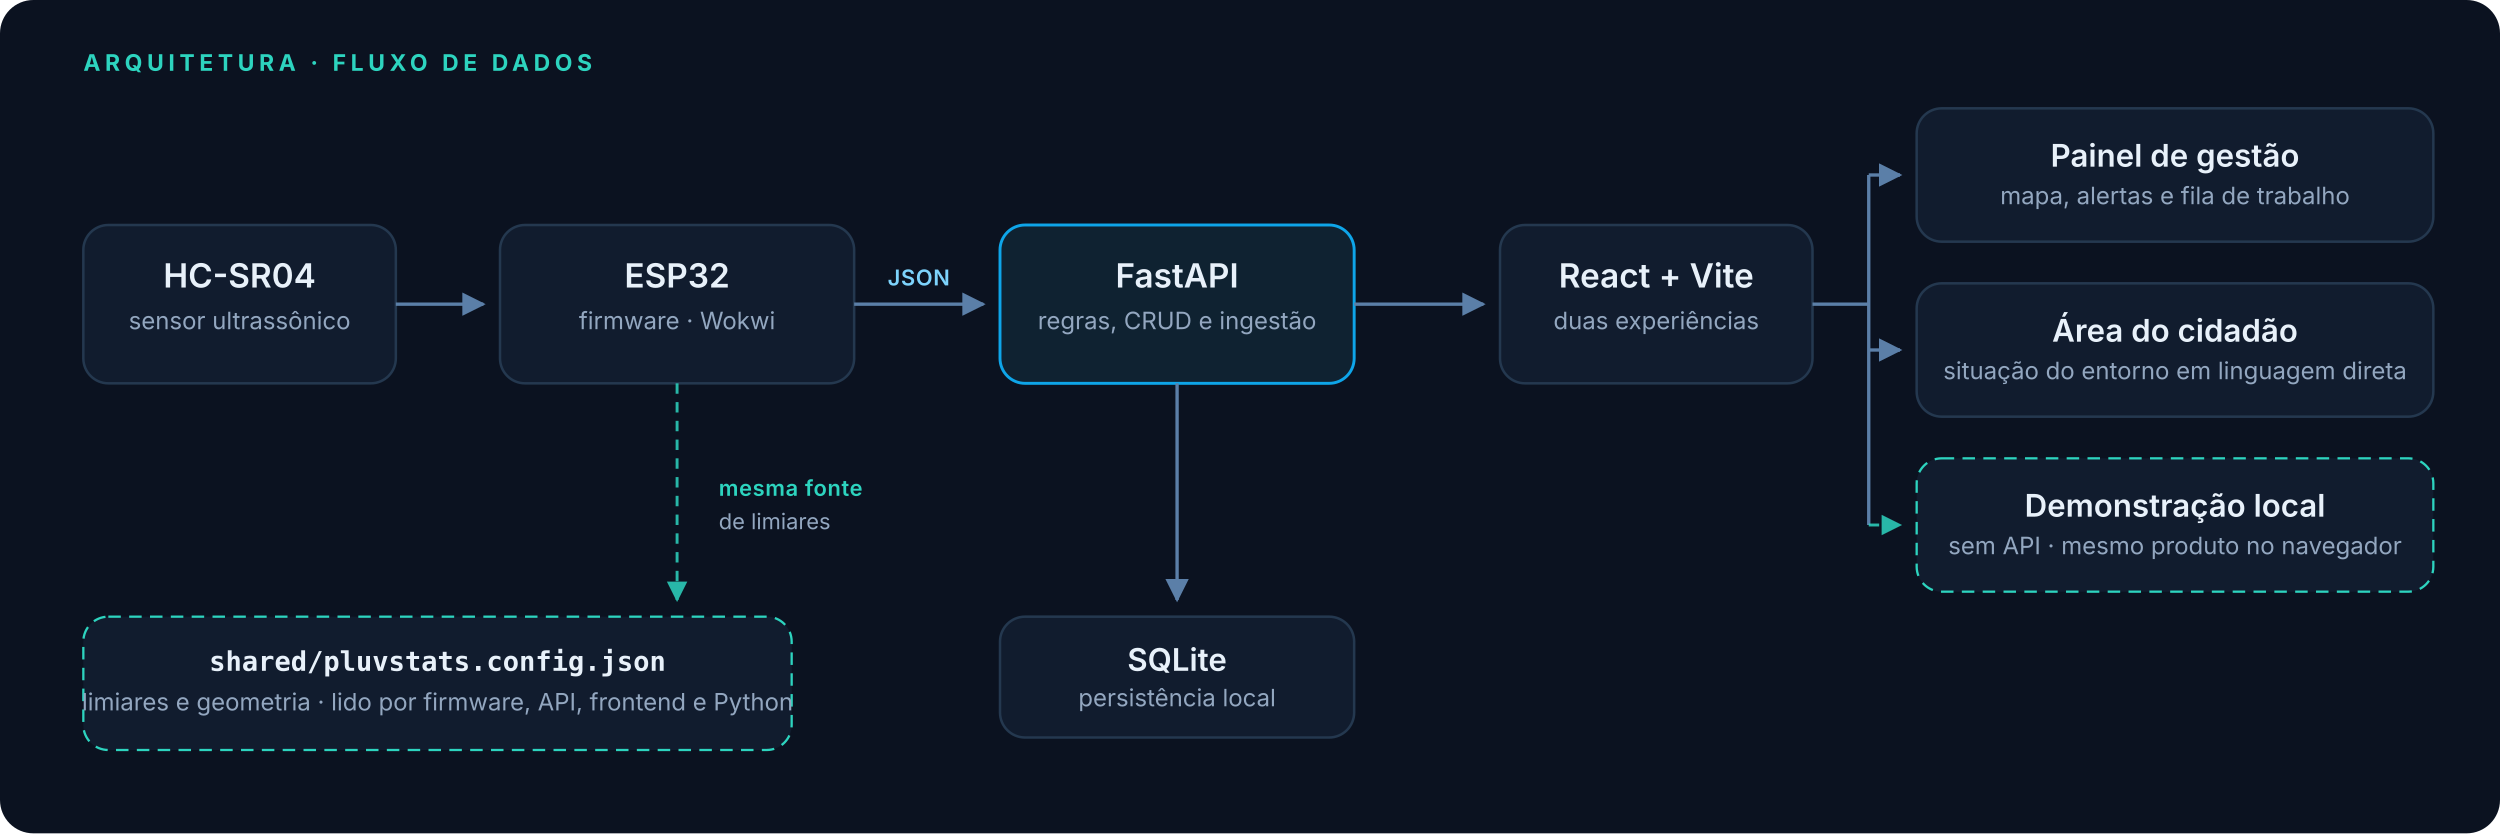
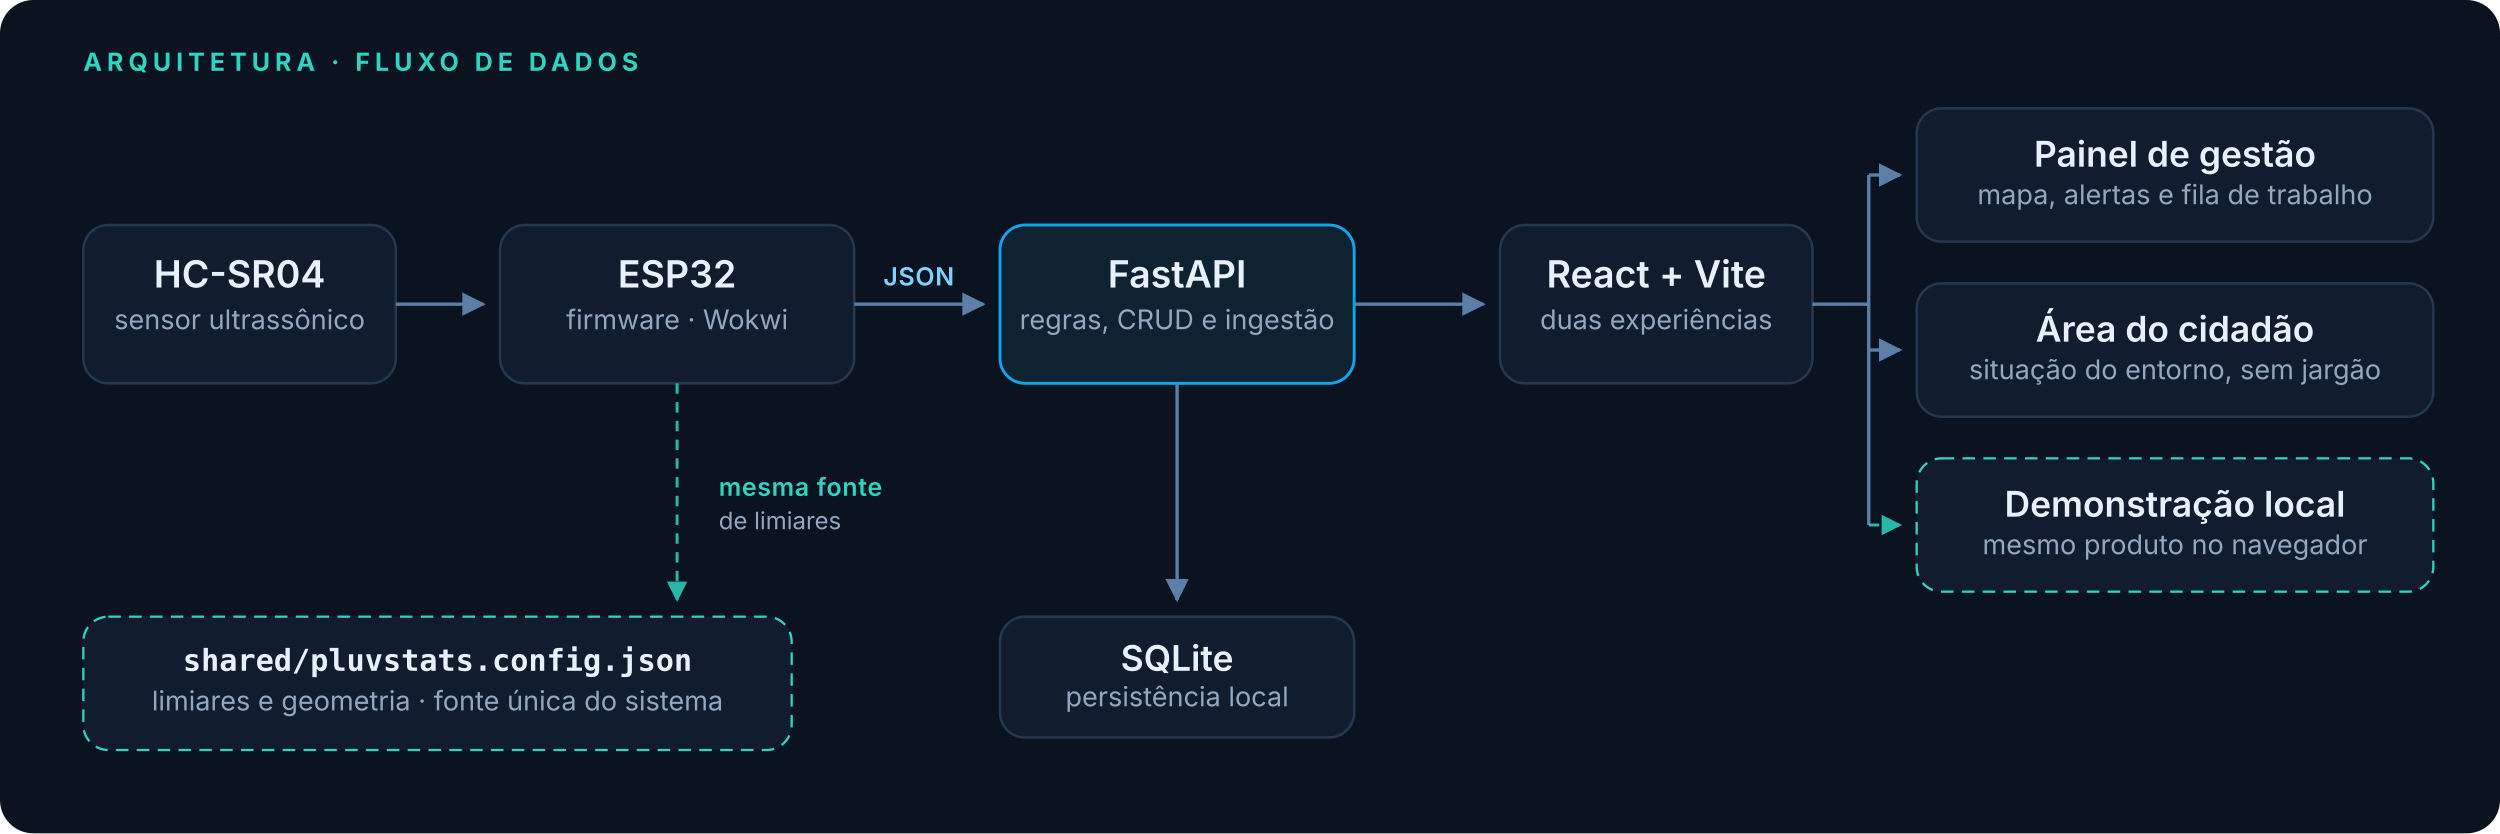
<svg xmlns="http://www.w3.org/2000/svg" width="1200" height="400" viewBox="0 0 1200 400" role="img" aria-label="Arquitetura do PLUVSTATS: sensor HC-SR04, ESP32, FastAPI, SQLite, React e as duas experiências de interface">
  <defs>
    <marker id="arrow" viewBox="0 0 10 10" refX="9" refY="5" markerWidth="7" markerHeight="7" orient="auto-start-reverse">
      <path d="M 0 0 L 10 5 L 0 10 z" fill="#5B7FA8" />
    </marker>
    <marker id="arrowAccent" viewBox="0 0 10 10" refX="9" refY="5" markerWidth="7" markerHeight="7" orient="auto-start-reverse">
      <path d="M 0 0 L 10 5 L 0 10 z" fill="#2DD4BF" />
    </marker>
    <style>
      .box { fill: #111C2E; stroke: #24384F; stroke-width: 1.2; }
      .box-accent { fill: #0F2231; stroke: #0EA5E9; stroke-width: 1.4; }
-       .t { font-family: 'Segoe UI', Inter, system-ui, -apple-system, sans-serif; font-size: 16px; font-weight: 600; fill: #E8F1FA; }
-       .s { font-family: 'Segoe UI', Inter, system-ui, -apple-system, sans-serif; font-size: 11.5px; font-weight: 400; fill: #93A7C0; }
-       .m { font-family: 'Cascadia Code', Consolas, monospace; font-size: 13px; font-weight: 600; fill: #E8F1FA; }
-       .lbl { font-family: 'Segoe UI', Inter, system-ui, -apple-system, sans-serif; font-size: 10.5px; font-weight: 600; fill: #7DD3FC; letter-spacing: 0.3px; }
-       .cap { font-family: 'Segoe UI', Inter, system-ui, -apple-system, sans-serif; font-size: 11px; font-weight: 700; fill: #2DD4BF; letter-spacing: 2.2px; }
+       .t { font-family: 'Segoe UI', Inter, system-ui, -apple-system, sans-serif; font-size: 18px; font-weight: 600; fill: #E8F1FA; }
+       .s { font-family: 'Segoe UI', Inter, system-ui, -apple-system, sans-serif; font-size: 13px; font-weight: 400; fill: #93A7C0; }
+       .m { font-family: 'Cascadia Code', Consolas, monospace; font-size: 14.5px; font-weight: 600; fill: #E8F1FA; }
+       .lbl { font-family: 'Segoe UI', Inter, system-ui, -apple-system, sans-serif; font-size: 12px; font-weight: 600; fill: #7DD3FC; letter-spacing: 0.3px; }
+       .cap { font-family: 'Segoe UI', Inter, system-ui, -apple-system, sans-serif; font-size: 12px; font-weight: 700; fill: #2DD4BF; letter-spacing: 2.4px; }
      .flow { stroke: #5B7FA8; stroke-width: 1.6; fill: none; marker-end: url(#arrow); }
      .flow-dashed { stroke: #2DD4BF; stroke-width: 1.4; fill: none; stroke-dasharray: 5 4; marker-end: url(#arrowAccent); opacity: 0.85; }
      .bus { stroke: #5B7FA8; stroke-width: 1.6; fill: none; }
    </style>
  </defs>
  <rect x="0" y="0" width="1200" height="400" rx="16" fill="#0B1220" />
  <text class="cap" x="40" y="34">ARQUITETURA · FLUXO DE DADOS</text>
  <rect class="box" x="40" y="108" width="150" height="76" rx="12" />
  <text class="t" x="115" y="138" text-anchor="middle">HC-SR04</text>
  <text class="s" x="115" y="158" text-anchor="middle">sensor ultrassônico</text>
  <rect class="box" x="240" y="108" width="170" height="76" rx="12" />
  <text class="t" x="325" y="138" text-anchor="middle">ESP32</text>
  <text class="s" x="325" y="158" text-anchor="middle">firmware · Wokwi</text>
  <rect class="box-accent" x="480" y="108" width="170" height="76" rx="12" />
  <text class="t" x="565" y="138" text-anchor="middle">FastAPI</text>
  <text class="s" x="565" y="158" text-anchor="middle">regras, CRUD e ingestão</text>
  <rect class="box" x="720" y="108" width="150" height="76" rx="12" />
  <text class="t" x="795" y="138" text-anchor="middle">React + Vite</text>
  <text class="s" x="795" y="158" text-anchor="middle">duas experiências</text>
  <rect class="box" x="920" y="52" width="248" height="64" rx="12" />
-   <text class="t" x="1044" y="80" text-anchor="middle" style="font-size:15px">Painel de gestão</text>
+   <text class="t" x="1044" y="80" text-anchor="middle" style="font-size:17px">Painel de gestão</text>
  <text class="s" x="1044" y="98" text-anchor="middle">mapa, alertas e fila de trabalho</text>
  <rect class="box" x="920" y="136" width="248" height="64" rx="12" />
-   <text class="t" x="1044" y="164" text-anchor="middle" style="font-size:15px">Área do cidadão</text>
-   <text class="s" x="1044" y="182" text-anchor="middle">situação do entorno em linguagem direta</text>
+   <text class="t" x="1044" y="164" text-anchor="middle" style="font-size:17px">Área do cidadão</text>
+   <text class="s" x="1044" y="182" text-anchor="middle">situação do entorno, sem jargão</text>
  <rect class="box" x="480" y="296" width="170" height="58" rx="12" />
-   <text class="t" x="565" y="322" text-anchor="middle" style="font-size:15px">SQLite</text>
+   <text class="t" x="565" y="322" text-anchor="middle" style="font-size:17px">SQLite</text>
  <text class="s" x="565" y="339" text-anchor="middle">persistência local</text>
  <rect class="box" x="40" y="296" width="340" height="64" rx="12" style="stroke:#2DD4BF;stroke-dasharray:6 4;stroke-width:1.1" />
  <text class="m" x="210" y="322" text-anchor="middle">shared/pluvstats.config.json</text>
-   <text class="s" x="210" y="341" text-anchor="middle">limiares e geometria · lido por firmware, API, frontend e Python</text>
+   <text class="s" x="210" y="341" text-anchor="middle">limiares e geometria · fonte única do sistema</text>
  <rect class="box" x="920" y="220" width="248" height="64" rx="12" style="stroke:#2DD4BF;stroke-dasharray:6 4;stroke-width:1.1" />
-   <text class="t" x="1044" y="248" text-anchor="middle" style="font-size:15px">Demonstração local</text>
-   <text class="s" x="1044" y="266" text-anchor="middle">sem API · mesmo produto no navegador</text>
+   <text class="t" x="1044" y="248" text-anchor="middle" style="font-size:17px">Demonstração local</text>
+   <text class="s" x="1044" y="266" text-anchor="middle">mesmo produto no navegador</text>
  <path class="flow" d="M 190 146 L 232 146" />
  <path class="flow" d="M 410 146 L 472 146" />
  <text class="lbl" x="441" y="137" text-anchor="middle">JSON</text>
  <path class="flow" d="M 650 146 L 712 146" />
  <path class="flow" d="M 565 184 L 565 288" />
  <path class="bus" d="M 870 146 L 897 146" />
  <path class="bus" d="M 897 84 L 897 252" />
  <path class="flow" d="M 897 84 L 912 84" />
  <path class="flow" d="M 897 168 L 912 168" />
  <path class="flow-dashed" d="M 897 252 L 912 252" />
  <path class="flow-dashed" d="M 325 184 L 325 288" />
  <text class="lbl" x="345" y="238" style="fill:#2DD4BF">mesma fonte</text>
-   <text class="s" x="345" y="254" style="font-size:10.5px">de limiares</text>
+   <text class="s" x="345" y="254" style="font-size:11.5px">de limiares</text>
</svg>
